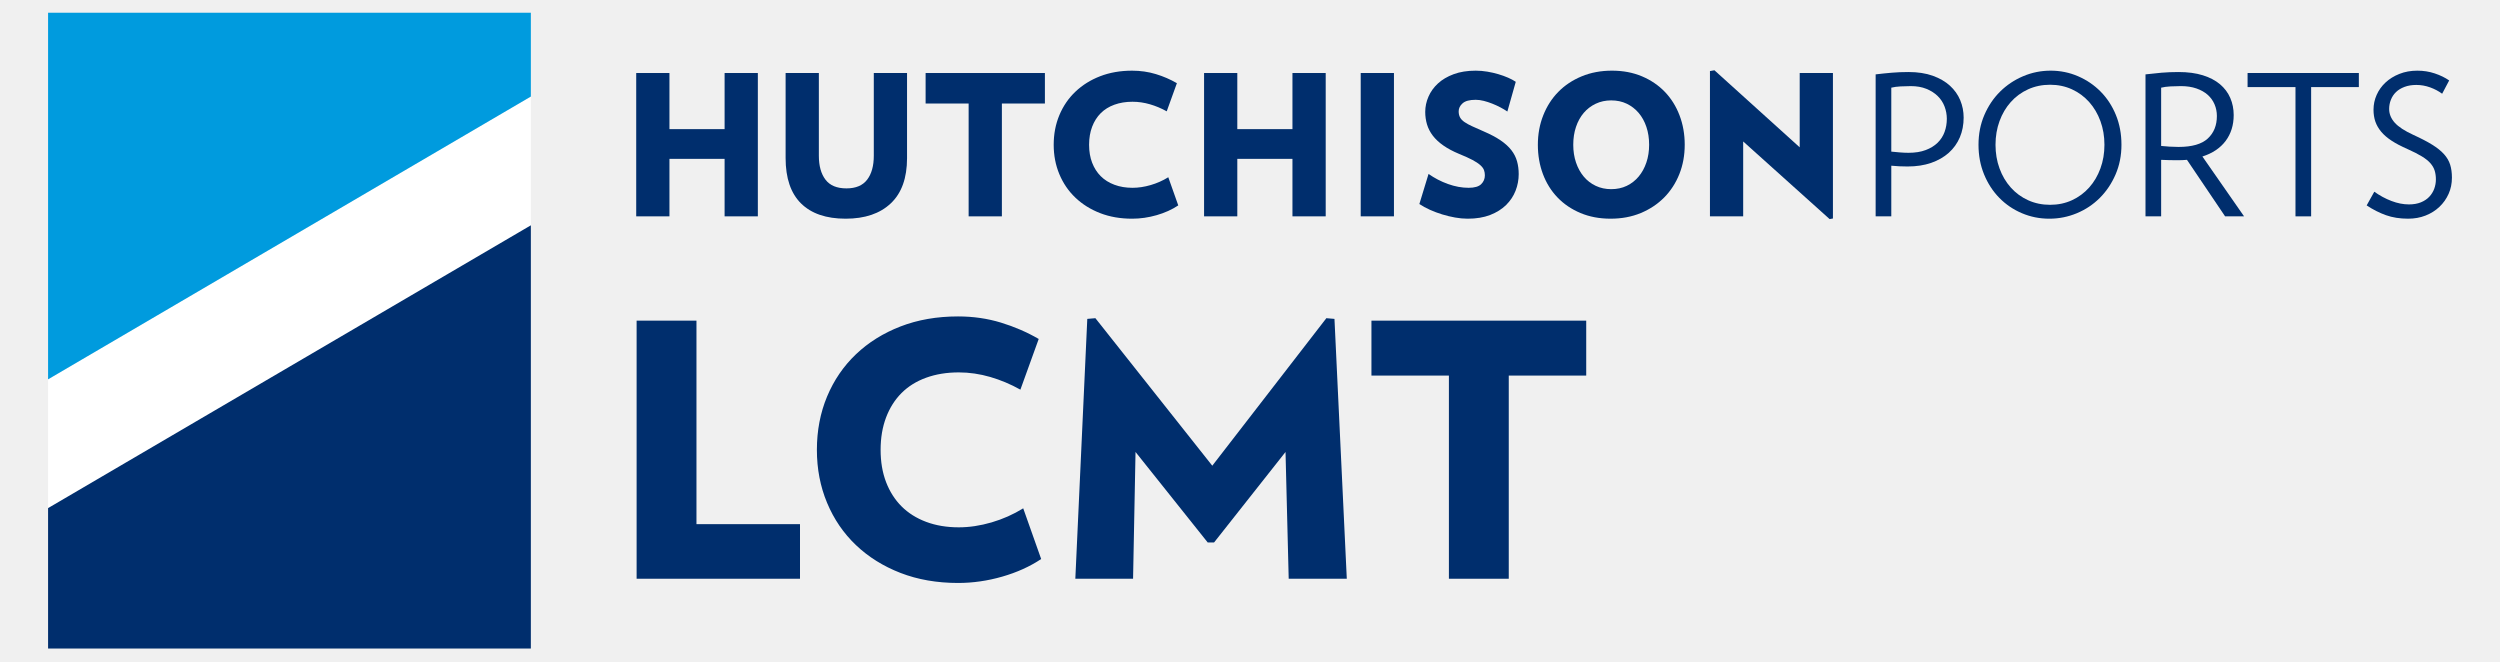
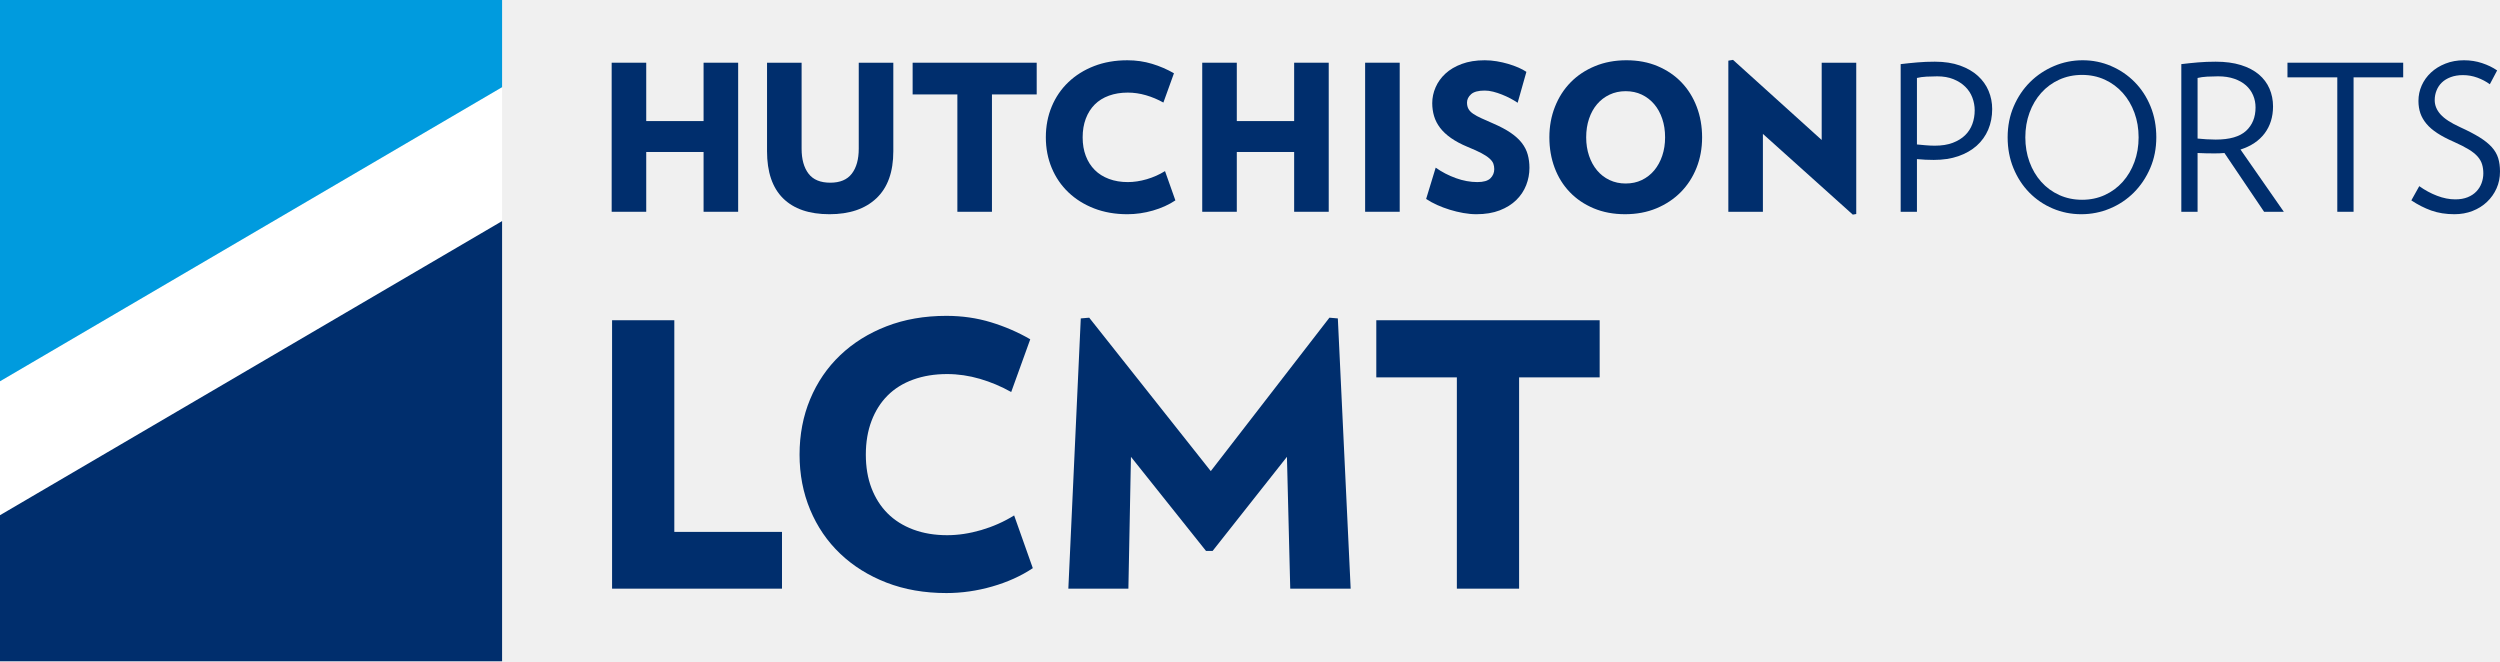
- <svg xmlns="http://www.w3.org/2000/svg" viewBox="0 0 195.064 51.597" version="1.1">
+ <svg xmlns="http://www.w3.org/2000/svg" viewBox="0 0 187.562 49.612" version="1.1">
  <defs>
    <clipPath id="clip_1">
-       <path transform="matrix(1,0,0,-1,-33.63316,88.27344)" d="M33.633 36.677H228.697V88.273H33.633Z" clip-rule="evenodd" />
+       <path transform="matrix(1,0,0,-1,-37.3844,87.2812)" d="M37.384 37.669H224.946V87.281H37.384Z" clip-rule="evenodd" />
    </clipPath>
    <clipPath id="clip_2">
-       <path transform="matrix(1,0,0,-1,-33.63316,88.27344)" d="M0 124.95H576.35V0H0Z" />
+       <path transform="matrix(1,0,0,-1,-37.3844,87.2812)" d="M0 124.95H576.35V0H0Z" />
    </clipPath>
    <clipPath id="clip_3">
-       <path transform="matrix(1,0,0,-1,-33.63316,88.27344)" d="M0 124.95H576.35V0H0Z" />
+       <path transform="matrix(1,0,0,-1,-37.3844,87.2812)" d="M0 124.95H576.35V0H0Z" />
    </clipPath>
  </defs>
  <g clip-path="url(#clip_1)">
    <g>
-       <path transform="matrix(1,0,0,-1,56.53714,16.88074)" d="M0 0V4.486H-4.303V0H-6.896V11.184H-4.303V6.805H0V11.184H2.594V0Z" fill="#002e6d" />
+       <path transform="matrix(1,0,0,-1,52.7859,15.8885)" d="M0 0V4.486H-4.303V0H-6.896V11.184H-4.303V6.805H0V11.184H2.594V0Z" fill="#002e6d" />
      <g clip-path="url(#clip_2)">
-         <path transform="matrix(1,0,0,-1,70.77254,12.33394)" d="M0 0C0-1.556-.422-2.734-1.267-3.532-2.111-4.331-3.286-4.73-4.791-4.73-6.307-4.73-7.466-4.333-8.27-3.54-9.073-2.746-9.475-1.566-9.475 0V6.637H-6.881V.183C-6.881-.61-6.708-1.233-6.362-1.686-6.017-2.139-5.472-2.365-4.73-2.365-3.998-2.365-3.459-2.139-3.113-1.686-2.767-1.233-2.594-.61-2.594 .183V6.637H0Z" fill="#002e6d" />
-         <path transform="matrix(1,0,0,-1,78.17214,8.077034)" d="M0 0V-8.804H-2.594V0H-5.951V2.38H3.357V0Z" fill="#002e6d" />
-         <path transform="matrix(1,0,0,-1,91.93414,16.02624)" d="M0 0C-.488-.326-1.05-.58-1.686-.763-2.322-.946-2.96-1.038-3.601-1.038-4.516-1.038-5.348-.893-6.095-.603-6.843-.313-7.486 .089-8.025 .603-8.565 1.116-8.982 1.727-9.277 2.434-9.572 3.14-9.719 3.906-9.719 4.73-9.719 5.564-9.572 6.334-9.277 7.041-8.982 7.748-8.565 8.359-8.025 8.872-7.486 9.386-6.843 9.788-6.095 10.078-5.348 10.367-4.516 10.512-3.601 10.512-2.95 10.512-2.332 10.423-1.747 10.245-1.162 10.067-.615 9.831-.107 9.536L-.9 7.339C-1.317 7.573-1.752 7.756-2.205 7.888-2.657 8.02-3.112 8.087-3.57 8.087-4.089 8.087-4.56 8.01-4.981 7.858-5.404 7.705-5.76 7.484-6.05 7.194-6.339 6.904-6.563 6.551-6.721 6.134-6.879 5.716-6.957 5.249-6.957 4.73-6.957 4.211-6.879 3.746-6.721 3.334-6.563 2.922-6.339 2.571-6.05 2.281-5.76 1.991-5.404 1.767-4.981 1.61-4.56 1.452-4.089 1.373-3.57 1.373-3.112 1.373-2.639 1.444-2.151 1.587-1.663 1.729-1.205 1.932-.778 2.197Z" fill="#002e6d" />
-         <path transform="matrix(1,0,0,-1,100.8447,16.88074)" d="M0 0V4.486H-4.303V0H-6.896V11.184H-4.303V6.805H0V11.184H2.594V0Z" fill="#002e6d" />
-         <path transform="matrix(1,0,0,-1,-33.63316,88.27344)" d="M139.803 82.577H142.397V71.393H139.803Z" fill="#002e6d" />
-         <path transform="matrix(1,0,0,-1,118.4976,13.58504)" d="M0 0C0-.448-.082-.88-.244-1.297-.407-1.714-.654-2.085-.984-2.411-1.315-2.736-1.729-2.996-2.228-3.189-2.726-3.382-3.311-3.479-3.982-3.479-4.298-3.479-4.626-3.448-4.966-3.387-5.307-3.326-5.643-3.245-5.973-3.143-6.304-3.041-6.622-2.922-6.927-2.785-7.232-2.647-7.507-2.497-7.751-2.334L-7.034 .015C-6.576-.31-6.073-.572-5.523-.771-4.974-.969-4.435-1.068-3.906-1.068-3.448-1.068-3.123-.974-2.929-.786-2.736-.598-2.64-.366-2.64-.092-2.64 .051-2.663 .185-2.708 .313-2.754 .44-2.851 .57-2.998 .702-3.146 .834-3.349 .969-3.609 1.106-3.868 1.243-4.211 1.398-4.638 1.572-5.127 1.775-5.541 1.996-5.882 2.235-6.223 2.474-6.498 2.731-6.706 3.006-6.914 3.28-7.064 3.573-7.156 3.883-7.247 4.193-7.293 4.516-7.293 4.852-7.293 5.259-7.209 5.655-7.041 6.042-6.873 6.428-6.627 6.772-6.301 7.072-5.976 7.372-5.567 7.614-5.073 7.797-4.58 7.98-4.008 8.071-3.357 8.071-3.052 8.071-2.749 8.046-2.449 7.995-2.149 7.944-1.861 7.878-1.587 7.797-1.312 7.715-1.058 7.624-.824 7.522-.59 7.42-.392 7.313-.229 7.202L-.885 4.882C-1.048 4.994-1.231 5.104-1.434 5.21-1.638 5.317-1.849 5.414-2.067 5.5-2.286 5.587-2.505 5.658-2.724 5.714-2.943 5.77-3.153 5.798-3.357 5.798-3.835 5.798-4.176 5.706-4.379 5.523-4.583 5.34-4.684 5.132-4.684 4.898-4.684 4.715-4.649 4.557-4.577 4.425-4.506 4.292-4.389 4.17-4.226 4.059-4.064 3.946-3.858 3.835-3.609 3.723-3.359 3.611-3.062 3.479-2.716 3.326-2.197 3.102-1.762 2.871-1.411 2.632-1.06 2.393-.781 2.138-.572 1.869-.364 1.599-.216 1.31-.13 .999-.043 .689 0 .356 0 0" fill="#002e6d" />
-         <path transform="matrix(1,0,0,-1,128.6744,11.29644)" d="M0 0C0 .508-.071 .974-.214 1.396-.356 1.818-.557 2.182-.816 2.487-1.076 2.792-1.386 3.031-1.747 3.204-2.108 3.377-2.513 3.463-2.96 3.463-3.398 3.463-3.799 3.377-4.165 3.204-4.532 3.031-4.844 2.792-5.104 2.487-5.363 2.182-5.564 1.818-5.706 1.396-5.849 .974-5.92 .508-5.92 0-5.92-.499-5.849-.959-5.706-1.381-5.564-1.803-5.363-2.169-5.104-2.479-4.844-2.79-4.532-3.031-4.165-3.204-3.799-3.377-3.398-3.463-2.96-3.463-2.513-3.463-2.108-3.377-1.747-3.204-1.386-3.031-1.076-2.79-.816-2.479-.557-2.169-.356-1.803-.214-1.381-.071-.959 0-.499 0 0M2.777 0C2.777-.824 2.637-1.587 2.357-2.289 2.077-2.99 1.683-3.598 1.175-4.112 .666-4.626 .058-5.03-.648-5.325-1.356-5.62-2.142-5.767-3.006-5.767-3.871-5.767-4.654-5.62-5.356-5.325-6.057-5.03-6.655-4.626-7.148-4.112-7.642-3.598-8.021-2.99-8.285-2.289-8.549-1.587-8.682-.824-8.682 0-8.682 .824-8.542 1.589-8.262 2.296-7.983 3.003-7.591 3.613-7.087 4.127-6.584 4.641-5.976 5.045-5.264 5.34-4.552 5.635-3.764 5.783-2.899 5.783-2.035 5.783-1.254 5.635-.557 5.34 .139 5.045 .735 4.641 1.228 4.127 1.721 3.613 2.103 3.003 2.372 2.296 2.642 1.589 2.777 .824 2.777 0" fill="#002e6d" />
-         <path transform="matrix(1,0,0,-1,142.7567,17.09434)" d="M0 0-6.744 6.057V.214H-9.337V11.55L-8.987 11.611-2.334 5.6V11.397H.259V.046Z" fill="#002e6d" />
-         <path transform="matrix(1,0,0,-1,151.9024,9.267036)" d="M0 0C0 .325-.059 .643-.176 .954-.293 1.264-.471 1.536-.71 1.77-.949 2.004-1.244 2.192-1.594 2.335-1.946 2.477-2.35 2.548-2.808 2.548-3.072 2.548-3.342 2.54-3.616 2.525-3.891 2.51-4.13 2.477-4.333 2.426V-2.563C-4.14-2.584-3.921-2.604-3.677-2.624-3.433-2.645-3.204-2.655-2.991-2.655-2.472-2.655-2.024-2.584-1.648-2.441-1.272-2.299-.962-2.108-.717-1.869-.473-1.63-.293-1.35-.176-1.03-.059-.709 0-.366 0 0M1.312 .092C1.312-.468 1.213-.982 1.015-1.449 .816-1.917 .528-2.319 .153-2.655-.224-2.991-.682-3.253-1.221-3.441-1.76-3.629-2.375-3.723-3.067-3.723-3.26-3.723-3.471-3.718-3.7-3.708-3.929-3.698-4.14-3.682-4.333-3.662V-7.614H-5.554V3.464C-5.137 3.514-4.72 3.558-4.303 3.593-3.886 3.629-3.448 3.647-2.991 3.647-2.269 3.647-1.638 3.55-1.099 3.357-.56 3.163-.112 2.904 .244 2.579 .6 2.253 .867 1.877 1.045 1.45 1.223 1.022 1.312 .57 1.312 .092" fill="#002e6d" />
-         <path transform="matrix(1,0,0,-1,164.1999,11.29623)" d="M0 0C0 .661-.104 1.276-.313 1.846-.521 2.416-.814 2.912-1.19 3.334-1.567 3.756-2.014 4.087-2.533 4.326-3.052 4.564-3.621 4.684-4.242 4.684-4.862 4.684-5.434 4.564-5.958 4.326-6.482 4.087-6.932 3.756-7.308 3.334-7.685 2.912-7.978 2.416-8.186 1.846-8.394 1.276-8.499 .661-8.499 0-8.499-.661-8.394-1.277-8.186-1.846-7.978-2.416-7.685-2.912-7.308-3.334-6.932-3.756-6.482-4.087-5.958-4.326-5.434-4.565-4.862-4.684-4.242-4.684-3.621-4.684-3.052-4.565-2.533-4.326-2.014-4.087-1.567-3.756-1.19-3.334-.814-2.912-.521-2.416-.313-1.846-.104-1.277 0-.661 0 0M1.328 0C1.328-.834 1.175-1.605 .87-2.312 .565-3.019 .155-3.629-.358-4.143-.872-4.656-1.47-5.056-2.151-5.34-2.833-5.625-3.55-5.768-4.303-5.768-5.056-5.768-5.768-5.625-6.439-5.34-7.11-5.056-7.698-4.656-8.201-4.143-8.704-3.629-9.101-3.019-9.391-2.312-9.681-1.605-9.826-.834-9.826 0-9.826 .844-9.673 1.62-9.368 2.327-9.063 3.034-8.654 3.641-8.14 4.15-7.626 4.659-7.029 5.058-6.347 5.348-5.666 5.638-4.949 5.783-4.196 5.783-3.443 5.783-2.731 5.638-2.06 5.348-1.388 5.058-.801 4.659-.298 4.15 .206 3.641 .603 3.034 .893 2.327 1.183 1.62 1.328 .844 1.328 0" fill="#002e6d" />
-         <path transform="matrix(1,0,0,-1,172.9732,9.053337)" d="M0 0C0 .325-.061 .631-.183 .915-.305 1.2-.483 1.447-.717 1.656-.951 1.864-1.244 2.029-1.594 2.151-1.945 2.273-2.35 2.335-2.807 2.335-3.072 2.335-3.344 2.327-3.624 2.312-3.904 2.296-4.145 2.263-4.349 2.212V-2.334C-4.165-2.355-3.947-2.373-3.692-2.388-3.438-2.403-3.204-2.411-2.991-2.411-1.943-2.411-1.183-2.192-.71-1.755-.236-1.317 0-.732 0 0M.641-7.827-2.334-3.418C-2.456-3.428-2.579-3.436-2.701-3.441-2.823-3.446-2.95-3.448-3.082-3.448-3.265-3.448-3.477-3.446-3.715-3.441-3.955-3.436-4.165-3.428-4.349-3.418V-7.827H-5.569V3.25C-5.152 3.301-4.735 3.344-4.318 3.38-3.901 3.415-3.459 3.433-2.991 3.433-2.268 3.433-1.638 3.349-1.099 3.181-.559 3.013-.112 2.779 .244 2.479 .6 2.179 .867 1.823 1.045 1.411 1.223 .999 1.312 .554 1.312 .076 1.312-.707 1.103-1.378 .687-1.938 .269-2.497-.336-2.904-1.129-3.158L2.121-7.827Z" fill="#002e6d" />
-         <path transform="matrix(1,0,0,-1,180.3275,6.795136)" d="M0 0V-10.086H-1.221V0H-4.959V1.099H3.723V0Z" fill="#002e6d" />
-         <path transform="matrix(1,0,0,-1,191.313,13.85963)" d="M0 0C0-.458-.086-.88-.259-1.266-.432-1.653-.671-1.991-.977-2.281-1.282-2.571-1.643-2.797-2.06-2.96-2.477-3.123-2.929-3.204-3.418-3.204-4.059-3.204-4.636-3.113-5.15-2.93-5.663-2.746-6.164-2.492-6.652-2.167L-6.057-1.099C-5.63-1.404-5.183-1.645-4.715-1.823-4.247-2.001-3.794-2.09-3.357-2.09-3.001-2.09-2.691-2.037-2.426-1.93-2.162-1.823-1.943-1.678-1.77-1.495-1.597-1.312-1.467-1.104-1.381-.87-1.295-.636-1.251-.392-1.251-.137-1.251 .107-1.282 .33-1.343 .534-1.404 .737-1.513 .931-1.671 1.114-1.828 1.297-2.052 1.477-2.342 1.655-2.632 1.833-3.006 2.024-3.464 2.228-3.952 2.441-4.364 2.657-4.699 2.876-5.035 3.095-5.308 3.329-5.516 3.578-5.724 3.827-5.877 4.092-5.974 4.371-6.07 4.651-6.118 4.959-6.118 5.295-6.118 5.701-6.037 6.088-5.874 6.454-5.712 6.82-5.48 7.143-5.18 7.423-4.88 7.703-4.519 7.927-4.097 8.094-3.675 8.262-3.209 8.346-2.701 8.346-2.223 8.346-1.77 8.275-1.343 8.132-.916 7.99-.539 7.807-.214 7.583L-.763 6.546C-1.037 6.749-1.351 6.914-1.701 7.042-2.052 7.169-2.411 7.232-2.777 7.232-3.123 7.232-3.431 7.181-3.7 7.08-3.97 6.978-4.191 6.843-4.364 6.675-4.537 6.508-4.669 6.309-4.76 6.08-4.852 5.851-4.898 5.61-4.898 5.356-4.898 4.969-4.753 4.613-4.463 4.287-4.173 3.962-3.682 3.641-2.991 3.326-2.411 3.062-1.928 2.81-1.541 2.571-1.155 2.332-.847 2.085-.618 1.831-.389 1.577-.229 1.302-.137 1.007-.046 .712 0 .376 0 0" fill="#002e6d" />
-         <path transform="matrix(1,0,0,-1,41.42024,7.53254)" d="M0 0-37.669-22.065V-32.113L0-10.048Z" fill="#ffffff" />
-         <path transform="matrix(1,0,0,-1,41.42024,17.58054)" d="M0 0-37.669-22.065V-33.024H0Z" fill="#002e6d" />
-         <path transform="matrix(1,0,0,-1,41.42024,.9922409)" d="M0 0H-37.669V-28.605L0-6.54Z" fill="#009bde" />
+         <path transform="matrix(1,0,0,-1,67.0213,11.3417)" d="M0 0C0-1.556-.422-2.734-1.267-3.532-2.111-4.331-3.286-4.73-4.791-4.73-6.307-4.73-7.466-4.333-8.27-3.54-9.073-2.746-9.475-1.566-9.475 0V6.637H-6.881V.183C-6.881-.61-6.708-1.233-6.362-1.686-6.017-2.139-5.472-2.365-4.73-2.365-3.998-2.365-3.459-2.139-3.113-1.686-2.767-1.233-2.594-.61-2.594 .183V6.637H0Z" fill="#002e6d" />
+         <path transform="matrix(1,0,0,-1,74.4209,7.084793)" d="M0 0V-8.804H-2.594V0H-5.951V2.38H3.357V0Z" fill="#002e6d" />
+         <path transform="matrix(1,0,0,-1,88.1829,15.034)" d="M0 0C-.488-.326-1.05-.58-1.686-.763-2.322-.946-2.96-1.038-3.601-1.038-4.516-1.038-5.348-.893-6.095-.603-6.843-.313-7.486 .089-8.025 .603-8.565 1.116-8.982 1.727-9.277 2.434-9.572 3.14-9.719 3.906-9.719 4.73-9.719 5.564-9.572 6.334-9.277 7.041-8.982 7.748-8.565 8.359-8.025 8.872-7.486 9.386-6.843 9.788-6.095 10.078-5.348 10.367-4.516 10.512-3.601 10.512-2.95 10.512-2.332 10.423-1.747 10.245-1.162 10.067-.615 9.831-.107 9.536L-.9 7.339C-1.317 7.573-1.752 7.756-2.205 7.888-2.657 8.02-3.112 8.087-3.57 8.087-4.089 8.087-4.56 8.01-4.981 7.858-5.404 7.705-5.76 7.484-6.05 7.194-6.339 6.904-6.563 6.551-6.721 6.134-6.879 5.716-6.957 5.249-6.957 4.73-6.957 4.211-6.879 3.746-6.721 3.334-6.563 2.922-6.339 2.571-6.05 2.281-5.76 1.991-5.404 1.767-4.981 1.61-4.56 1.452-4.089 1.373-3.57 1.373-3.112 1.373-2.639 1.444-2.151 1.587-1.663 1.729-1.205 1.932-.778 2.197Z" fill="#002e6d" />
+         <path transform="matrix(1,0,0,-1,97.09351,15.8885)" d="M0 0V4.486H-4.303V0H-6.896V11.184H-4.303V6.805H0V11.184H2.594V0Z" fill="#002e6d" />
+         <path transform="matrix(1,0,0,-1,-37.3844,87.2812)" d="M139.803 82.577H142.397V71.393H139.803Z" fill="#002e6d" />
+         <path transform="matrix(1,0,0,-1,114.7464,12.5928)" d="M0 0C0-.448-.082-.88-.244-1.297-.407-1.714-.654-2.085-.984-2.411-1.315-2.736-1.729-2.996-2.228-3.189-2.726-3.382-3.311-3.479-3.982-3.479-4.298-3.479-4.626-3.448-4.966-3.387-5.307-3.326-5.643-3.245-5.973-3.143-6.304-3.041-6.622-2.922-6.927-2.785-7.232-2.647-7.507-2.497-7.751-2.334L-7.034 .015C-6.576-.31-6.073-.572-5.523-.771-4.974-.969-4.435-1.068-3.906-1.068-3.448-1.068-3.123-.974-2.929-.786-2.736-.598-2.64-.366-2.64-.092-2.64 .051-2.663 .185-2.708 .313-2.754 .44-2.851 .57-2.998 .702-3.146 .834-3.349 .969-3.609 1.106-3.868 1.243-4.211 1.398-4.638 1.572-5.127 1.775-5.541 1.996-5.882 2.235-6.223 2.474-6.498 2.731-6.706 3.006-6.914 3.28-7.064 3.573-7.156 3.883-7.247 4.193-7.293 4.516-7.293 4.852-7.293 5.259-7.209 5.655-7.041 6.042-6.873 6.428-6.627 6.772-6.301 7.072-5.976 7.372-5.567 7.614-5.073 7.797-4.58 7.98-4.008 8.071-3.357 8.071-3.052 8.071-2.749 8.046-2.449 7.995-2.149 7.944-1.861 7.878-1.587 7.797-1.312 7.715-1.058 7.624-.824 7.522-.59 7.42-.392 7.313-.229 7.202L-.885 4.882C-1.048 4.994-1.231 5.104-1.434 5.21-1.638 5.317-1.849 5.414-2.067 5.5-2.286 5.587-2.505 5.658-2.724 5.714-2.943 5.77-3.153 5.798-3.357 5.798-3.835 5.798-4.176 5.706-4.379 5.523-4.583 5.34-4.684 5.132-4.684 4.898-4.684 4.715-4.649 4.557-4.577 4.425-4.506 4.292-4.389 4.17-4.226 4.059-4.064 3.946-3.858 3.835-3.609 3.723-3.359 3.611-3.062 3.479-2.716 3.326-2.197 3.102-1.762 2.871-1.411 2.632-1.06 2.393-.781 2.138-.572 1.869-.364 1.599-.216 1.31-.13 .999-.043 .689 0 .356 0 0" fill="#002e6d" />
+         <path transform="matrix(1,0,0,-1,124.9232,10.3042)" d="M0 0C0 .508-.071 .974-.214 1.396-.356 1.818-.557 2.182-.816 2.487-1.076 2.792-1.386 3.031-1.747 3.204-2.108 3.377-2.513 3.463-2.96 3.463-3.398 3.463-3.799 3.377-4.165 3.204-4.532 3.031-4.844 2.792-5.104 2.487-5.363 2.182-5.564 1.818-5.706 1.396-5.849 .974-5.92 .508-5.92 0-5.92-.499-5.849-.959-5.706-1.381-5.564-1.803-5.363-2.169-5.104-2.479-4.844-2.79-4.532-3.031-4.165-3.204-3.799-3.377-3.398-3.463-2.96-3.463-2.513-3.463-2.108-3.377-1.747-3.204-1.386-3.031-1.076-2.79-.816-2.479-.557-2.169-.356-1.803-.214-1.381-.071-.959 0-.499 0 0M2.777 0C2.777-.824 2.637-1.587 2.357-2.289 2.077-2.99 1.683-3.598 1.175-4.112 .666-4.626 .058-5.03-.648-5.325-1.356-5.62-2.142-5.767-3.006-5.767-3.871-5.767-4.654-5.62-5.356-5.325-6.057-5.03-6.655-4.626-7.148-4.112-7.642-3.598-8.021-2.99-8.285-2.289-8.549-1.587-8.682-.824-8.682 0-8.682 .824-8.542 1.589-8.262 2.296-7.983 3.003-7.591 3.613-7.087 4.127-6.584 4.641-5.976 5.045-5.264 5.34-4.552 5.635-3.764 5.783-2.899 5.783-2.035 5.783-1.254 5.635-.557 5.34 .139 5.045 .735 4.641 1.228 4.127 1.721 3.613 2.103 3.003 2.372 2.296 2.642 1.589 2.777 .824 2.777 0" fill="#002e6d" />
+         <path transform="matrix(1,0,0,-1,139.0055,16.1021)" d="M0 0-6.744 6.057V.214H-9.337V11.55L-8.987 11.611-2.334 5.6V11.397H.259V.046Z" fill="#002e6d" />
+         <path transform="matrix(1,0,0,-1,148.1512,8.274796)" d="M0 0C0 .325-.059 .643-.176 .954-.293 1.264-.471 1.536-.71 1.77-.949 2.004-1.244 2.192-1.594 2.335-1.946 2.477-2.35 2.548-2.808 2.548-3.072 2.548-3.342 2.54-3.616 2.525-3.891 2.51-4.13 2.477-4.333 2.426V-2.563C-4.14-2.584-3.921-2.604-3.677-2.624-3.433-2.645-3.204-2.655-2.991-2.655-2.472-2.655-2.024-2.584-1.648-2.441-1.272-2.299-.962-2.108-.717-1.869-.473-1.63-.293-1.35-.176-1.03-.059-.709 0-.366 0 0M1.312 .092C1.312-.468 1.213-.982 1.015-1.449 .816-1.917 .528-2.319 .153-2.655-.224-2.991-.682-3.253-1.221-3.441-1.76-3.629-2.375-3.723-3.067-3.723-3.26-3.723-3.471-3.718-3.7-3.708-3.929-3.698-4.14-3.682-4.333-3.662V-7.614H-5.554V3.464C-5.137 3.514-4.72 3.558-4.303 3.593-3.886 3.629-3.448 3.647-2.991 3.647-2.269 3.647-1.638 3.55-1.099 3.357-.56 3.163-.112 2.904 .244 2.579 .6 2.253 .867 1.877 1.045 1.45 1.223 1.022 1.312 .57 1.312 .092" fill="#002e6d" />
+         <path transform="matrix(1,0,0,-1,160.4487,10.30399)" d="M0 0C0 .661-.104 1.276-.313 1.846-.521 2.416-.814 2.912-1.19 3.334-1.567 3.756-2.014 4.087-2.533 4.326-3.052 4.564-3.621 4.684-4.242 4.684-4.862 4.684-5.434 4.564-5.958 4.326-6.482 4.087-6.932 3.756-7.308 3.334-7.685 2.912-7.978 2.416-8.186 1.846-8.394 1.276-8.499 .661-8.499 0-8.499-.661-8.394-1.277-8.186-1.846-7.978-2.416-7.685-2.912-7.308-3.334-6.932-3.756-6.482-4.087-5.958-4.326-5.434-4.565-4.862-4.684-4.242-4.684-3.621-4.684-3.052-4.565-2.533-4.326-2.014-4.087-1.567-3.756-1.19-3.334-.814-2.912-.521-2.416-.313-1.846-.104-1.277 0-.661 0 0M1.328 0C1.328-.834 1.175-1.605 .87-2.312 .565-3.019 .155-3.629-.358-4.143-.872-4.656-1.47-5.056-2.151-5.34-2.833-5.625-3.55-5.768-4.303-5.768-5.056-5.768-5.768-5.625-6.439-5.34-7.11-5.056-7.698-4.656-8.201-4.143-8.704-3.629-9.101-3.019-9.391-2.312-9.681-1.605-9.826-.834-9.826 0-9.826 .844-9.673 1.62-9.368 2.327-9.063 3.034-8.654 3.641-8.14 4.15-7.626 4.659-7.029 5.058-6.347 5.348-5.666 5.638-4.949 5.783-4.196 5.783-3.443 5.783-2.731 5.638-2.06 5.348-1.388 5.058-.801 4.659-.298 4.15 .206 3.641 .603 3.034 .893 2.327 1.183 1.62 1.328 .844 1.328 0" fill="#002e6d" />
+         <path transform="matrix(1,0,0,-1,169.222,8.061096)" d="M0 0C0 .325-.061 .631-.183 .915-.305 1.2-.483 1.447-.717 1.656-.951 1.864-1.244 2.029-1.594 2.151-1.945 2.273-2.35 2.335-2.807 2.335-3.072 2.335-3.344 2.327-3.624 2.312-3.904 2.296-4.145 2.263-4.349 2.212V-2.334C-4.165-2.355-3.947-2.373-3.692-2.388-3.438-2.403-3.204-2.411-2.991-2.411-1.943-2.411-1.183-2.192-.71-1.755-.236-1.317 0-.732 0 0M.641-7.827-2.334-3.418C-2.456-3.428-2.579-3.436-2.701-3.441-2.823-3.446-2.95-3.448-3.082-3.448-3.265-3.448-3.477-3.446-3.715-3.441-3.955-3.436-4.165-3.428-4.349-3.418V-7.827H-5.569V3.25C-5.152 3.301-4.735 3.344-4.318 3.38-3.901 3.415-3.459 3.433-2.991 3.433-2.268 3.433-1.638 3.349-1.099 3.181-.559 3.013-.112 2.779 .244 2.479 .6 2.179 .867 1.823 1.045 1.411 1.223 .999 1.312 .554 1.312 .076 1.312-.707 1.103-1.378 .687-1.938 .269-2.497-.336-2.904-1.129-3.158L2.121-7.827Z" fill="#002e6d" />
+         <path transform="matrix(1,0,0,-1,176.5763,5.802895)" d="M0 0V-10.086H-1.221V0H-4.959V1.099H3.723V0Z" fill="#002e6d" />
+         <path transform="matrix(1,0,0,-1,187.5618,12.86739)" d="M0 0C0-.458-.086-.88-.259-1.266-.432-1.653-.671-1.991-.977-2.281-1.282-2.571-1.643-2.797-2.06-2.96-2.477-3.123-2.929-3.204-3.418-3.204-4.059-3.204-4.636-3.113-5.15-2.93-5.663-2.746-6.164-2.492-6.652-2.167L-6.057-1.099C-5.63-1.404-5.183-1.645-4.715-1.823-4.247-2.001-3.794-2.09-3.357-2.09-3.001-2.09-2.691-2.037-2.426-1.93-2.162-1.823-1.943-1.678-1.77-1.495-1.597-1.312-1.467-1.104-1.381-.87-1.295-.636-1.251-.392-1.251-.137-1.251 .107-1.282 .33-1.343 .534-1.404 .737-1.513 .931-1.671 1.114-1.828 1.297-2.052 1.477-2.342 1.655-2.632 1.833-3.006 2.024-3.464 2.228-3.952 2.441-4.364 2.657-4.699 2.876-5.035 3.095-5.308 3.329-5.516 3.578-5.724 3.827-5.877 4.092-5.974 4.371-6.07 4.651-6.118 4.959-6.118 5.295-6.118 5.701-6.037 6.088-5.874 6.454-5.712 6.82-5.48 7.143-5.18 7.423-4.88 7.703-4.519 7.927-4.097 8.094-3.675 8.262-3.209 8.346-2.701 8.346-2.223 8.346-1.77 8.275-1.343 8.132-.916 7.99-.539 7.807-.214 7.583L-.763 6.546C-1.037 6.749-1.351 6.914-1.701 7.042-2.052 7.169-2.411 7.232-2.777 7.232-3.123 7.232-3.431 7.181-3.7 7.08-3.97 6.978-4.191 6.843-4.364 6.675-4.537 6.508-4.669 6.309-4.76 6.08-4.852 5.851-4.898 5.61-4.898 5.356-4.898 4.969-4.753 4.613-4.463 4.287-4.173 3.962-3.682 3.641-2.991 3.326-2.411 3.062-1.928 2.81-1.541 2.571-1.155 2.332-.847 2.085-.618 1.831-.389 1.577-.229 1.302-.137 1.007-.046 .712 0 .376 0 0" fill="#002e6d" />
+         <path transform="matrix(1,0,0,-1,37.669,6.540299)" d="M0 0-37.669-22.065V-32.113L0-10.048Z" fill="#ffffff" />
+         <path transform="matrix(1,0,0,-1,37.669,16.58829)" d="M0 0-37.669-22.065V-33.024H0Z" fill="#002e6d" />
+         <path transform="matrix(1,0,0,-1,37.669,0)" d="M0 0H-37.669V-28.605L0-6.54Z" fill="#009bde" />
      </g>
    </g>
    <g>
-       <path transform="matrix(1,0,0,-1,49.67204,45.15634)" d="M0 0V20.138H4.67V4.259H12.748V0Z" fill="#002e6d" />
+       <path transform="matrix(1,0,0,-1,45.9208,44.1641)" d="M0 0V20.138H4.67V4.259H12.748V0Z" fill="#002e6d" />
      <g clip-path="url(#clip_3)">
-         <path transform="matrix(1,0,0,-1,81.23794,43.61824)" d="M0 0C-.879-.586-1.891-1.044-3.036-1.373-4.181-1.703-5.33-1.868-6.483-1.868-8.132-1.868-9.629-1.606-10.976-1.085-12.322-.562-13.48 .16-14.451 1.086-15.422 2.01-16.172 3.109-16.704 4.383-17.235 5.655-17.5 7.033-17.5 8.517-17.5 10.019-17.235 11.406-16.704 12.68-16.172 13.952-15.422 15.051-14.451 15.976-13.48 16.901-12.322 17.625-10.976 18.146-9.629 18.668-8.132 18.929-6.483 18.929-5.312 18.929-4.199 18.769-3.146 18.449-2.093 18.128-1.108 17.702-.192 17.171L-1.621 13.215C-2.372 13.636-3.155 13.966-3.97 14.204-4.785 14.441-5.604 14.562-6.429 14.562-7.363 14.562-8.21 14.424-8.97 14.149-9.73 13.874-10.371 13.476-10.893 12.954-11.415 12.432-11.818 11.795-12.102 11.045-12.386 10.293-12.528 9.451-12.528 8.517-12.528 7.583-12.386 6.745-12.102 6.003-11.818 5.262-11.415 4.63-10.893 4.107-10.371 3.586-9.73 3.183-8.97 2.898-8.21 2.614-7.363 2.473-6.429 2.473-5.604 2.473-4.753 2.601-3.874 2.857-2.995 3.114-2.17 3.48-1.401 3.956Z" fill="#002e6d" />
-         <path transform="matrix(1,0,0,-1,100.5514,45.15634)" d="M0 0-.248 9.891-5.824 2.83H-6.319L-11.951 9.891-12.143 0H-16.648L-15.715 20.275-15.083 20.33-5.962 8.819 2.939 20.33 3.571 20.275 4.533 0Z" fill="#002e6d" />
-         <path transform="matrix(1,0,0,-1,117.7218,29.30474)" d="M0 0V-15.852H-4.67V0H-10.714V4.286H6.044V0Z" fill="#002e6d" />
+         <path transform="matrix(1,0,0,-1,77.4867,42.626)" d="M0 0C-.879-.586-1.891-1.044-3.036-1.373-4.181-1.703-5.33-1.868-6.483-1.868-8.132-1.868-9.629-1.606-10.976-1.085-12.322-.562-13.48 .16-14.451 1.086-15.422 2.01-16.172 3.109-16.704 4.383-17.235 5.655-17.5 7.033-17.5 8.517-17.5 10.019-17.235 11.406-16.704 12.68-16.172 13.952-15.422 15.051-14.451 15.976-13.48 16.901-12.322 17.625-10.976 18.146-9.629 18.668-8.132 18.929-6.483 18.929-5.312 18.929-4.199 18.769-3.146 18.449-2.093 18.128-1.108 17.702-.192 17.171L-1.621 13.215C-2.372 13.636-3.155 13.966-3.97 14.204-4.785 14.441-5.604 14.562-6.429 14.562-7.363 14.562-8.21 14.424-8.97 14.149-9.73 13.874-10.371 13.476-10.893 12.954-11.415 12.432-11.818 11.795-12.102 11.045-12.386 10.293-12.528 9.451-12.528 8.517-12.528 7.583-12.386 6.745-12.102 6.003-11.818 5.262-11.415 4.63-10.893 4.107-10.371 3.586-9.73 3.183-8.97 2.898-8.21 2.614-7.363 2.473-6.429 2.473-5.604 2.473-4.753 2.601-3.874 2.857-2.995 3.114-2.17 3.48-1.401 3.956Z" fill="#002e6d" />
+         <path transform="matrix(1,0,0,-1,96.8002,44.1641)" d="M0 0-.248 9.891-5.824 2.83H-6.319L-11.951 9.891-12.143 0H-16.648L-15.715 20.275-15.083 20.33-5.962 8.819 2.939 20.33 3.571 20.275 4.533 0Z" fill="#002e6d" />
+         <path transform="matrix(1,0,0,-1,113.9706,28.3125)" d="M0 0V-15.852H-4.67V0H-10.714V4.286H6.044V0Z" fill="#002e6d" />
      </g>
    </g>
  </g>
</svg>
